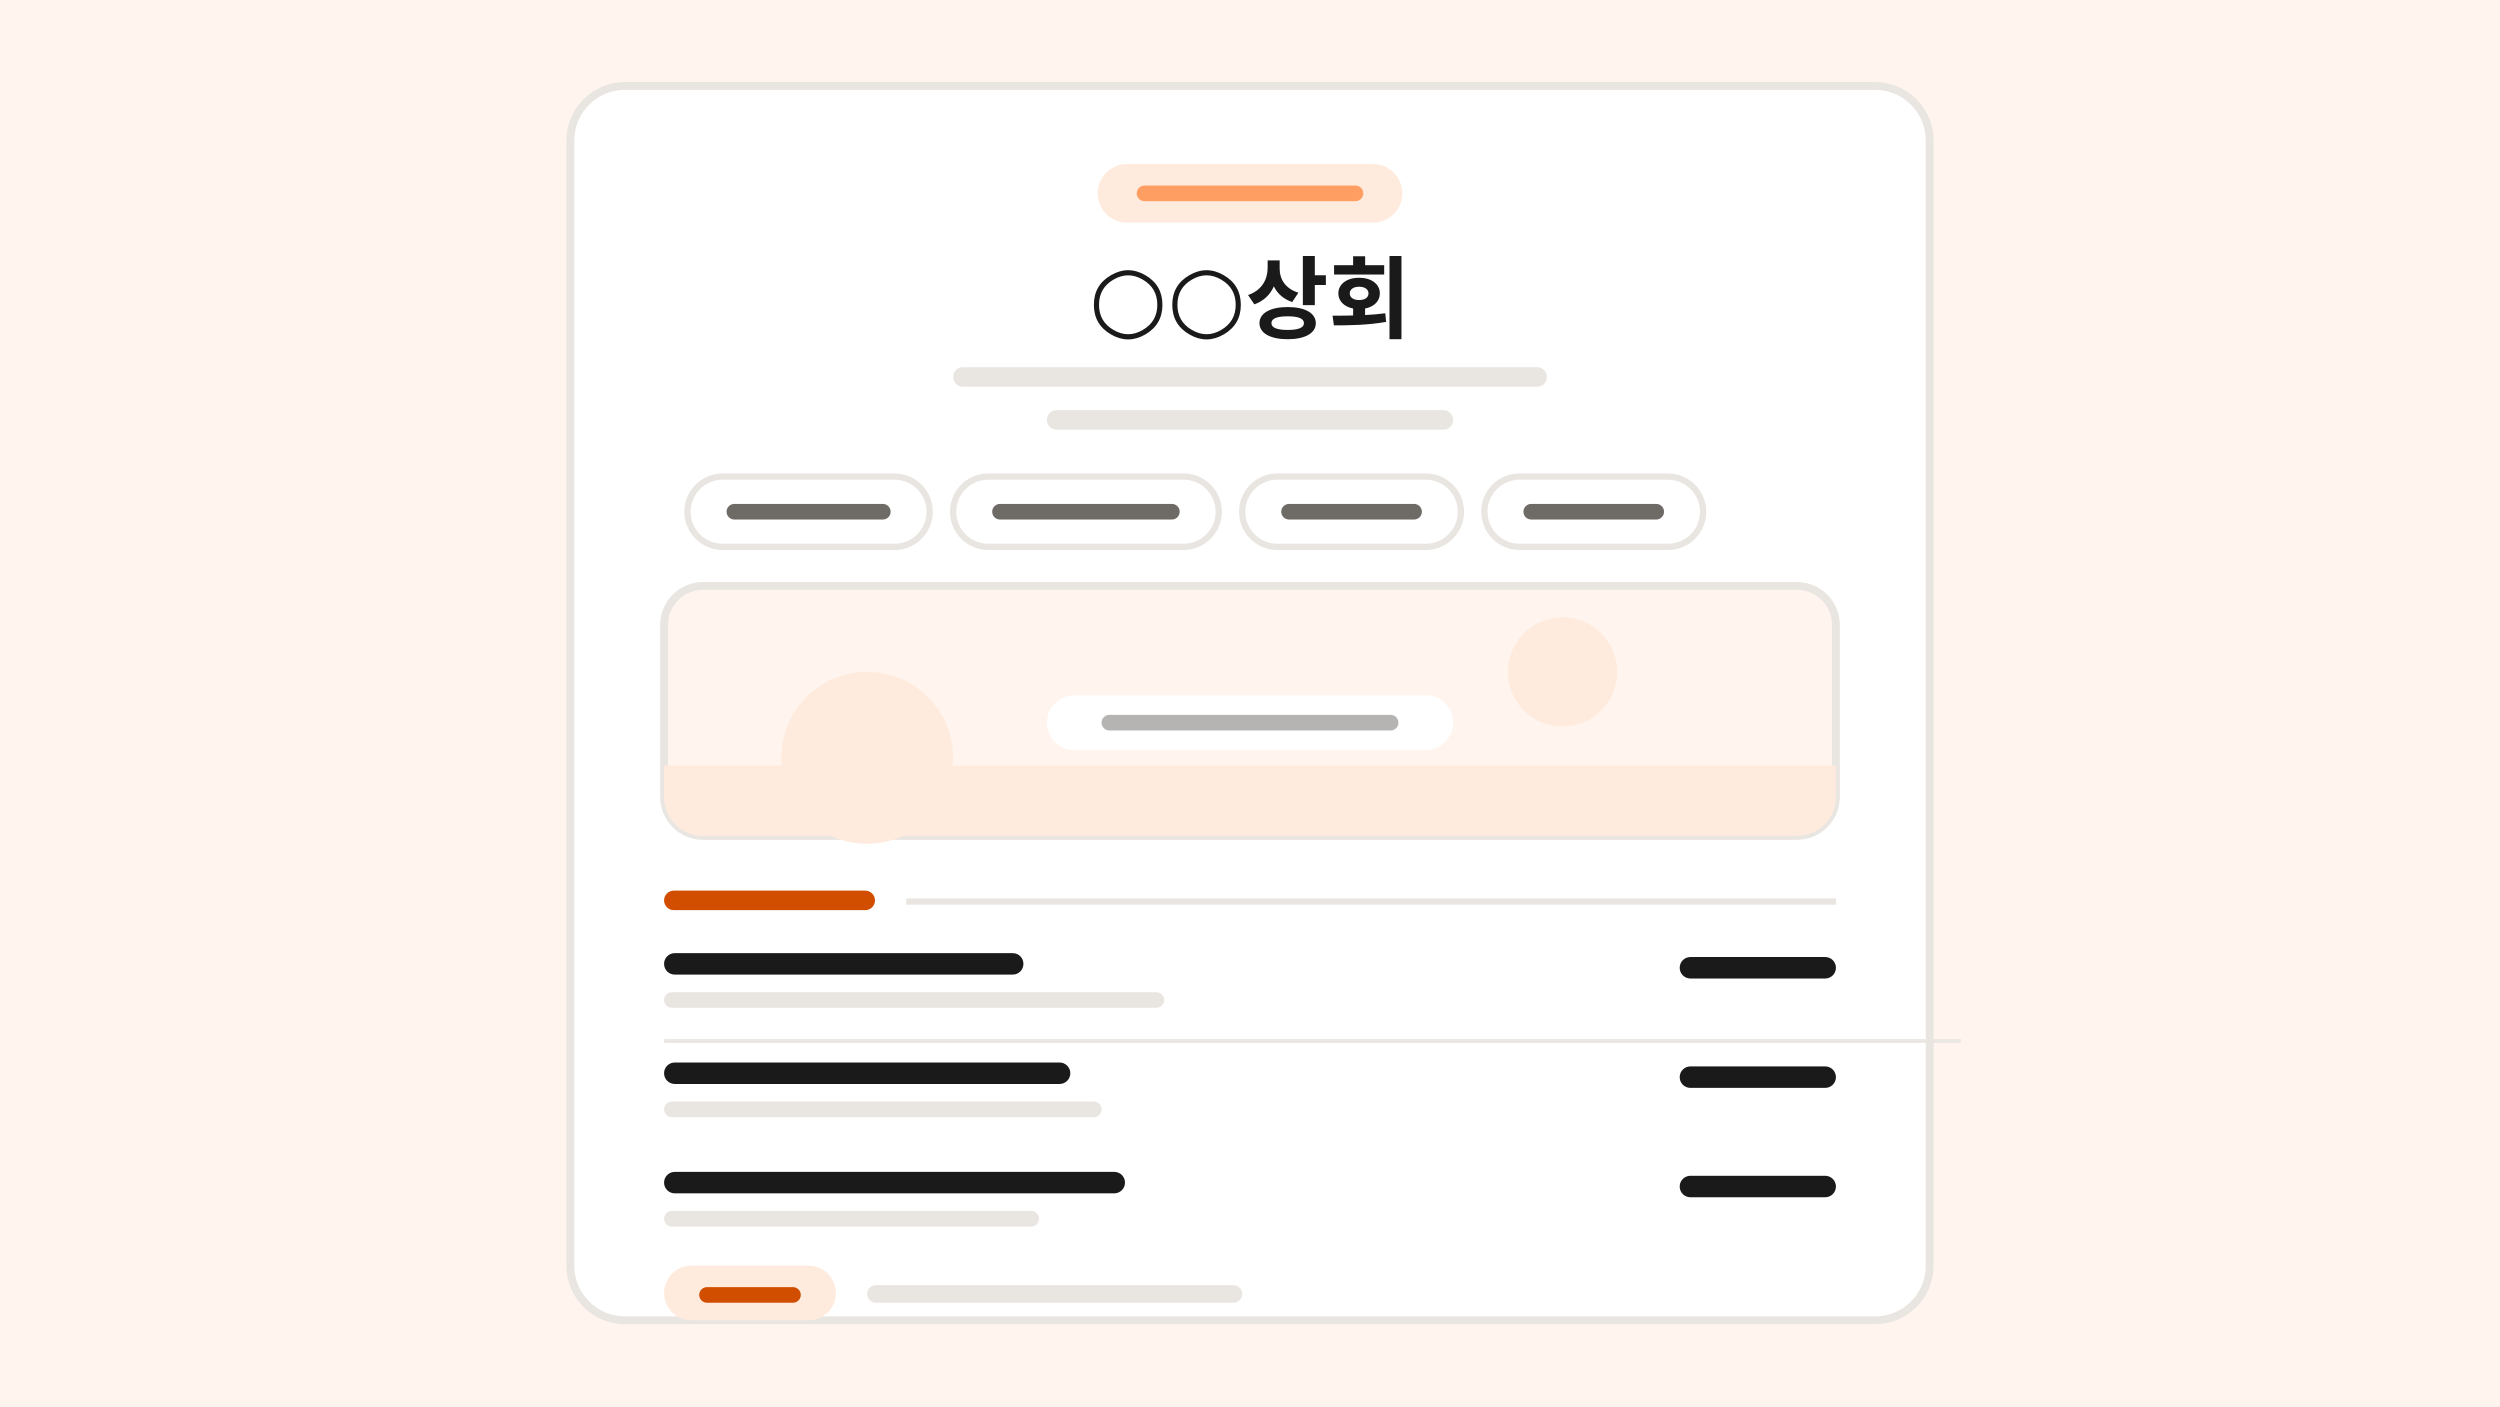
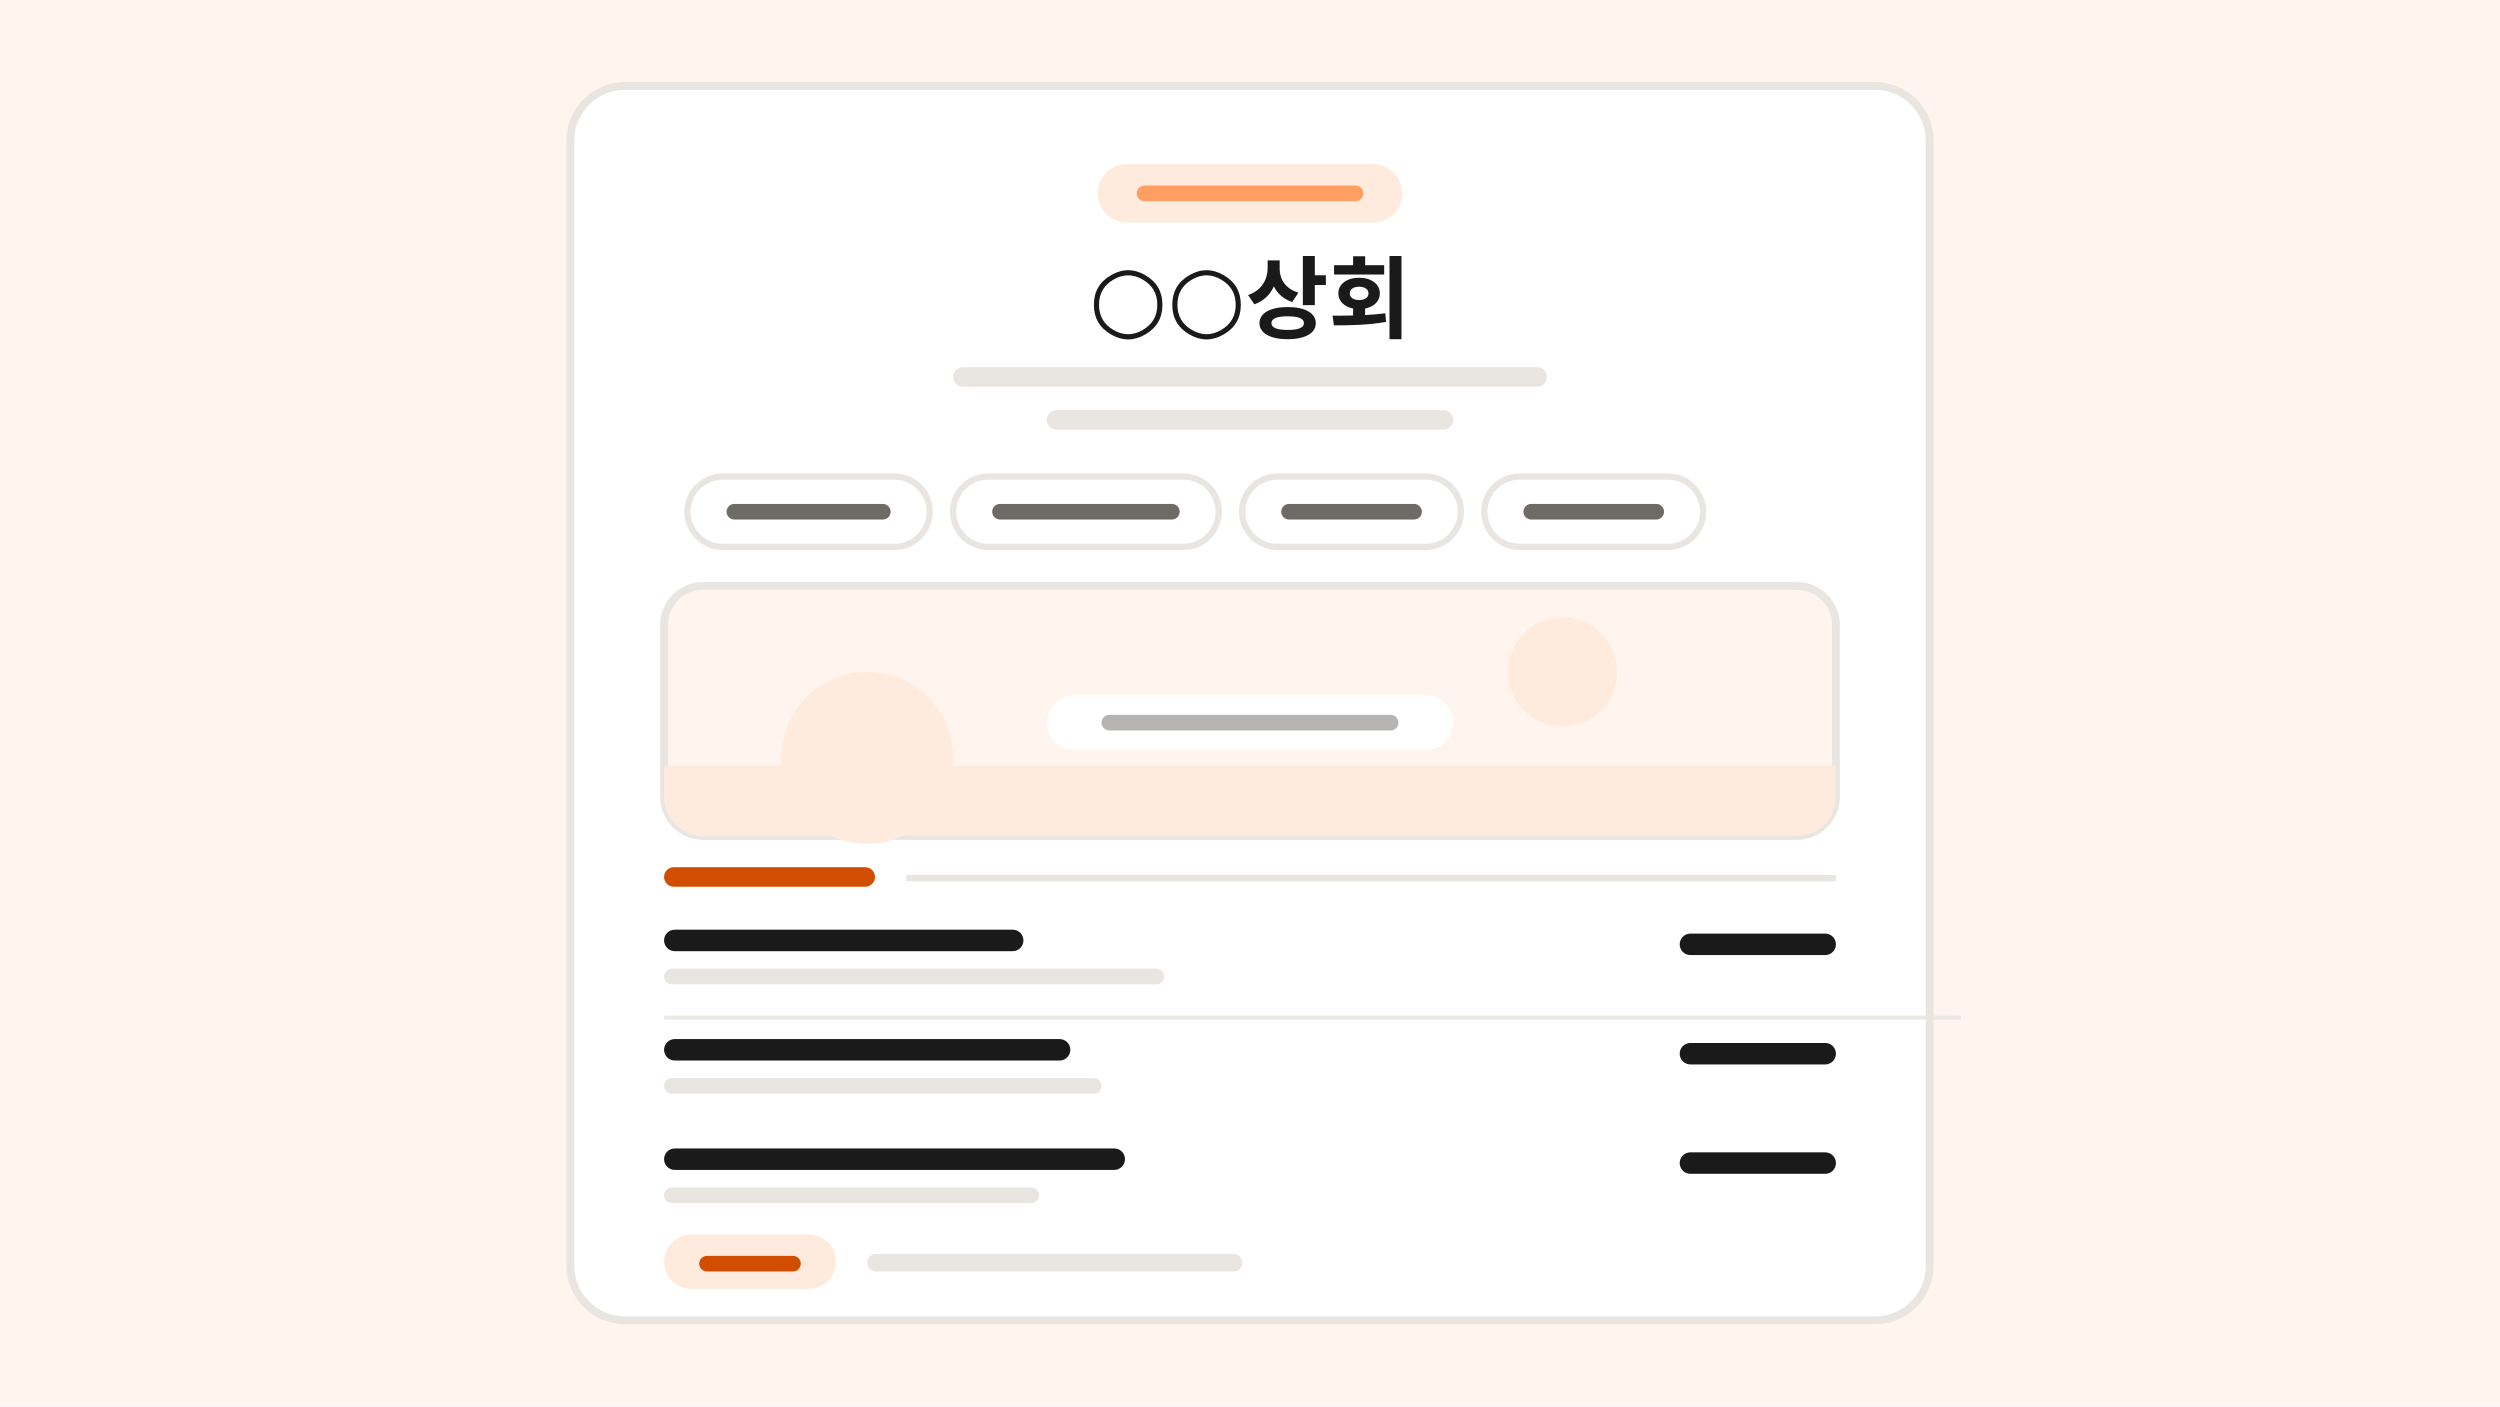
<svg xmlns="http://www.w3.org/2000/svg" viewBox="0 0 640 360" role="img" aria-label="가게 소개 한 장 틀 미리보기 — 가게 이름, 길잡이 단추, 사진 자리, 이번 주 반찬 목록, 영업시간">
  <rect width="640" height="360" fill="#FFF5EE" />
  <rect x="146" y="22" width="348" height="316" rx="14" fill="#FFFFFF" stroke="#E9E5E1" stroke-width="2" />
  <rect x="281" y="42" width="78" height="15" rx="7.5" fill="#FFEBDD" />
  <rect x="291" y="47.5" width="58" height="4" rx="2" fill="#FF6A13" opacity="0.6" />
  <text x="320" y="84" text-anchor="middle" font-family="sans-serif" font-size="23" font-weight="700" fill="#1A1A1A">○○상회</text>
  <rect x="244" y="94" width="152" height="5" rx="2.5" fill="#E9E5E1" />
  <rect x="268" y="105" width="104" height="5" rx="2.5" fill="#E9E5E1" />
  <g fill="#FFFFFF" stroke="#E9E5E1" stroke-width="1.6">
    <rect x="176" y="122" width="62" height="18" rx="9" />
    <rect x="244" y="122" width="68" height="18" rx="9" />
    <rect x="318" y="122" width="56" height="18" rx="9" />
    <rect x="380" y="122" width="56" height="18" rx="9" />
  </g>
  <g fill="#6E6A66">
    <rect x="186" y="129" width="42" height="4" rx="2" />
    <rect x="254" y="129" width="48" height="4" rx="2" />
    <rect x="328" y="129" width="36" height="4" rx="2" />
    <rect x="390" y="129" width="36" height="4" rx="2" />
  </g>
  <rect x="170" y="150" width="300" height="64" rx="10" fill="#FFF5EE" stroke="#E9E5E1" stroke-width="2" />
  <path d="M170 196 h300 v8 a10 10 0 0 1 -10 10 h-280 a10 10 0 0 1 -10 -10 z" fill="#FFEBDD" />
  <circle cx="222" cy="194" r="22" fill="#FFEBDD" />
  <circle cx="400" cy="172" r="14" fill="#FFEBDD" />
  <rect x="268" y="178" width="104" height="14" rx="7" fill="#FFFFFF" />
  <rect x="282" y="183" width="76" height="4" rx="2" fill="#6E6A66" opacity="0.5" />
-   <rect x="170" y="228" width="54" height="5" rx="2.5" fill="#D14E00" />
-   <rect x="232" y="230" width="238" height="1.6" fill="#E9E5E1" />
+   <rect x="170" y="222" width="54" height="5" rx="2.5" fill="#D14E00" />
+   <rect x="232" y="224" width="238" height="1.6" fill="#E9E5E1" />
  <g>
-     <rect x="170" y="244" width="92" height="5.5" rx="2.75" fill="#1A1A1A" />
-     <rect x="170" y="254" width="128" height="4" rx="2" fill="#E9E5E1" />
-     <rect x="430" y="245" width="40" height="5.5" rx="2.75" fill="#1A1A1A" />
-     <rect x="170" y="266" width="332" height="1" fill="#E9E5E1" opacity="0.9" />
+     <rect x="170" y="238" width="92" height="5.5" rx="2.75" fill="#1A1A1A" />
+     <rect x="170" y="248" width="128" height="4" rx="2" fill="#E9E5E1" />
+     <rect x="430" y="239" width="40" height="5.5" rx="2.75" fill="#1A1A1A" />
+     <rect x="170" y="260" width="332" height="1" fill="#E9E5E1" opacity="0.9" />
  </g>
  <g>
-     <rect x="170" y="272" width="104" height="5.5" rx="2.75" fill="#1A1A1A" />
-     <rect x="170" y="282" width="112" height="4" rx="2" fill="#E9E5E1" />
-     <rect x="430" y="273" width="40" height="5.5" rx="2.75" fill="#1A1A1A" />
+     <rect x="170" y="266" width="104" height="5.5" rx="2.75" fill="#1A1A1A" />
+     <rect x="170" y="276" width="112" height="4" rx="2" fill="#E9E5E1" />
+     <rect x="430" y="267" width="40" height="5.5" rx="2.75" fill="#1A1A1A" />
  </g>
  <g>
-     <rect x="170" y="300" width="118" height="5.5" rx="2.75" fill="#1A1A1A" />
-     <rect x="170" y="310" width="96" height="4" rx="2" fill="#E9E5E1" />
-     <rect x="430" y="301" width="40" height="5.5" rx="2.75" fill="#1A1A1A" />
+     <rect x="170" y="294" width="118" height="5.5" rx="2.75" fill="#1A1A1A" />
+     <rect x="170" y="304" width="96" height="4" rx="2" fill="#E9E5E1" />
+     <rect x="430" y="295" width="40" height="5.5" rx="2.75" fill="#1A1A1A" />
  </g>
-   <rect x="170" y="324" width="44" height="14" rx="7" fill="#FFEBDD" />
-   <rect x="179" y="329.5" width="26" height="4" rx="2" fill="#D14E00" />
-   <rect x="222" y="329" width="96" height="4.5" rx="2.25" fill="#E9E5E1" />
+   <rect x="170" y="316" width="44" height="14" rx="7" fill="#FFEBDD" />
+   <rect x="179" y="321.5" width="26" height="4" rx="2" fill="#D14E00" />
+   <rect x="222" y="321" width="96" height="4.5" rx="2.25" fill="#E9E5E1" />
</svg>
